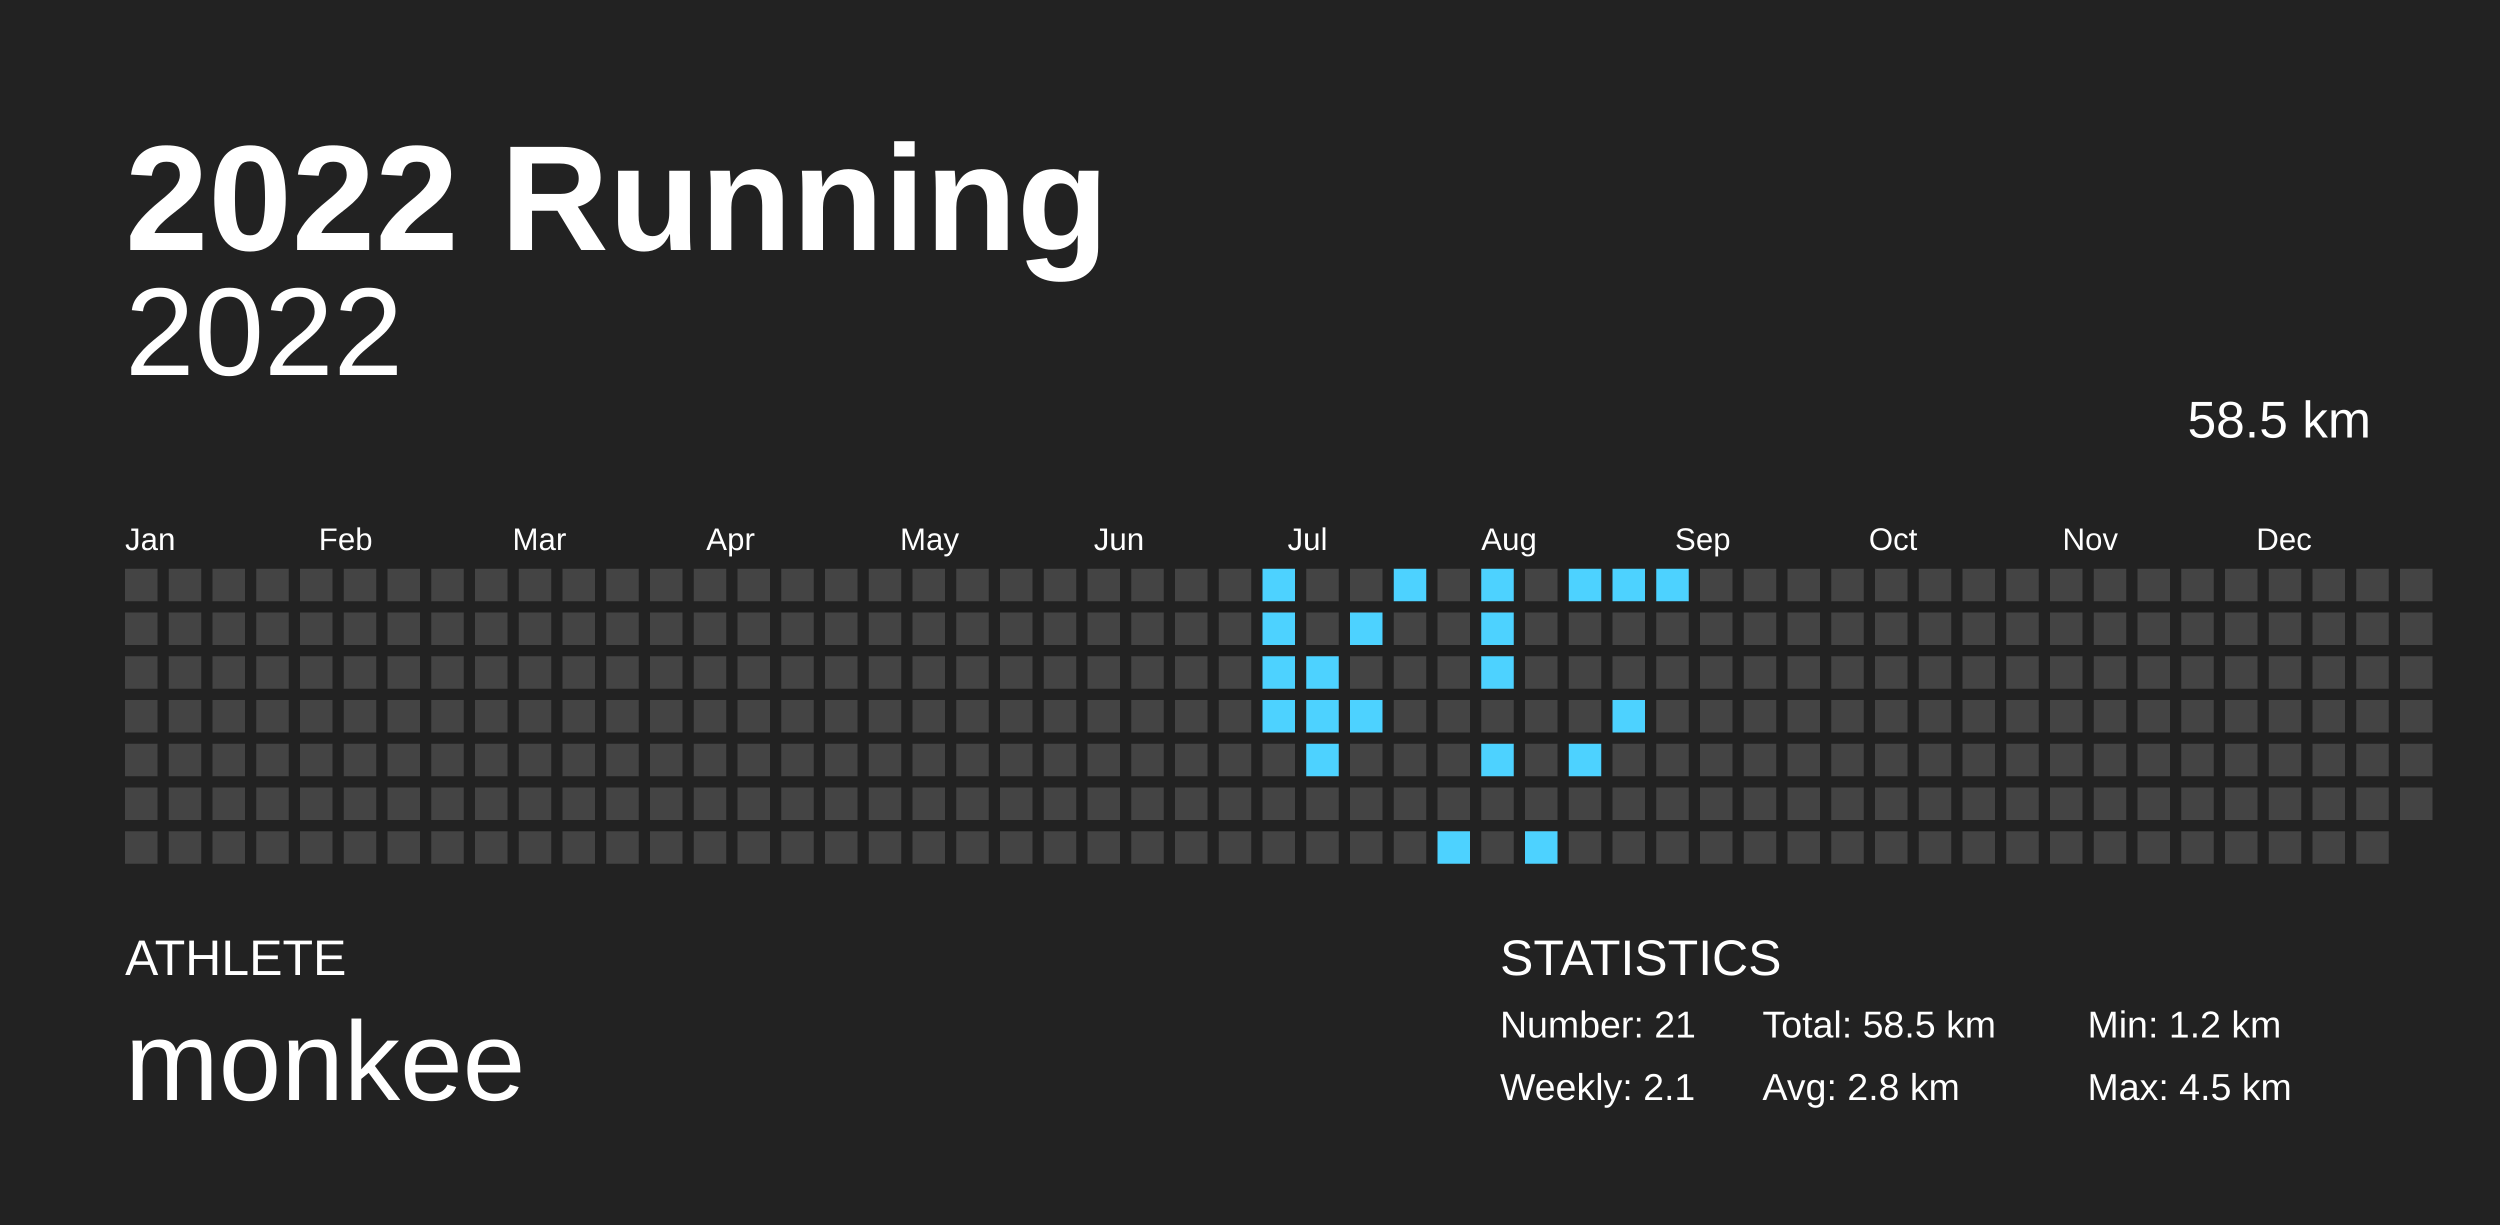
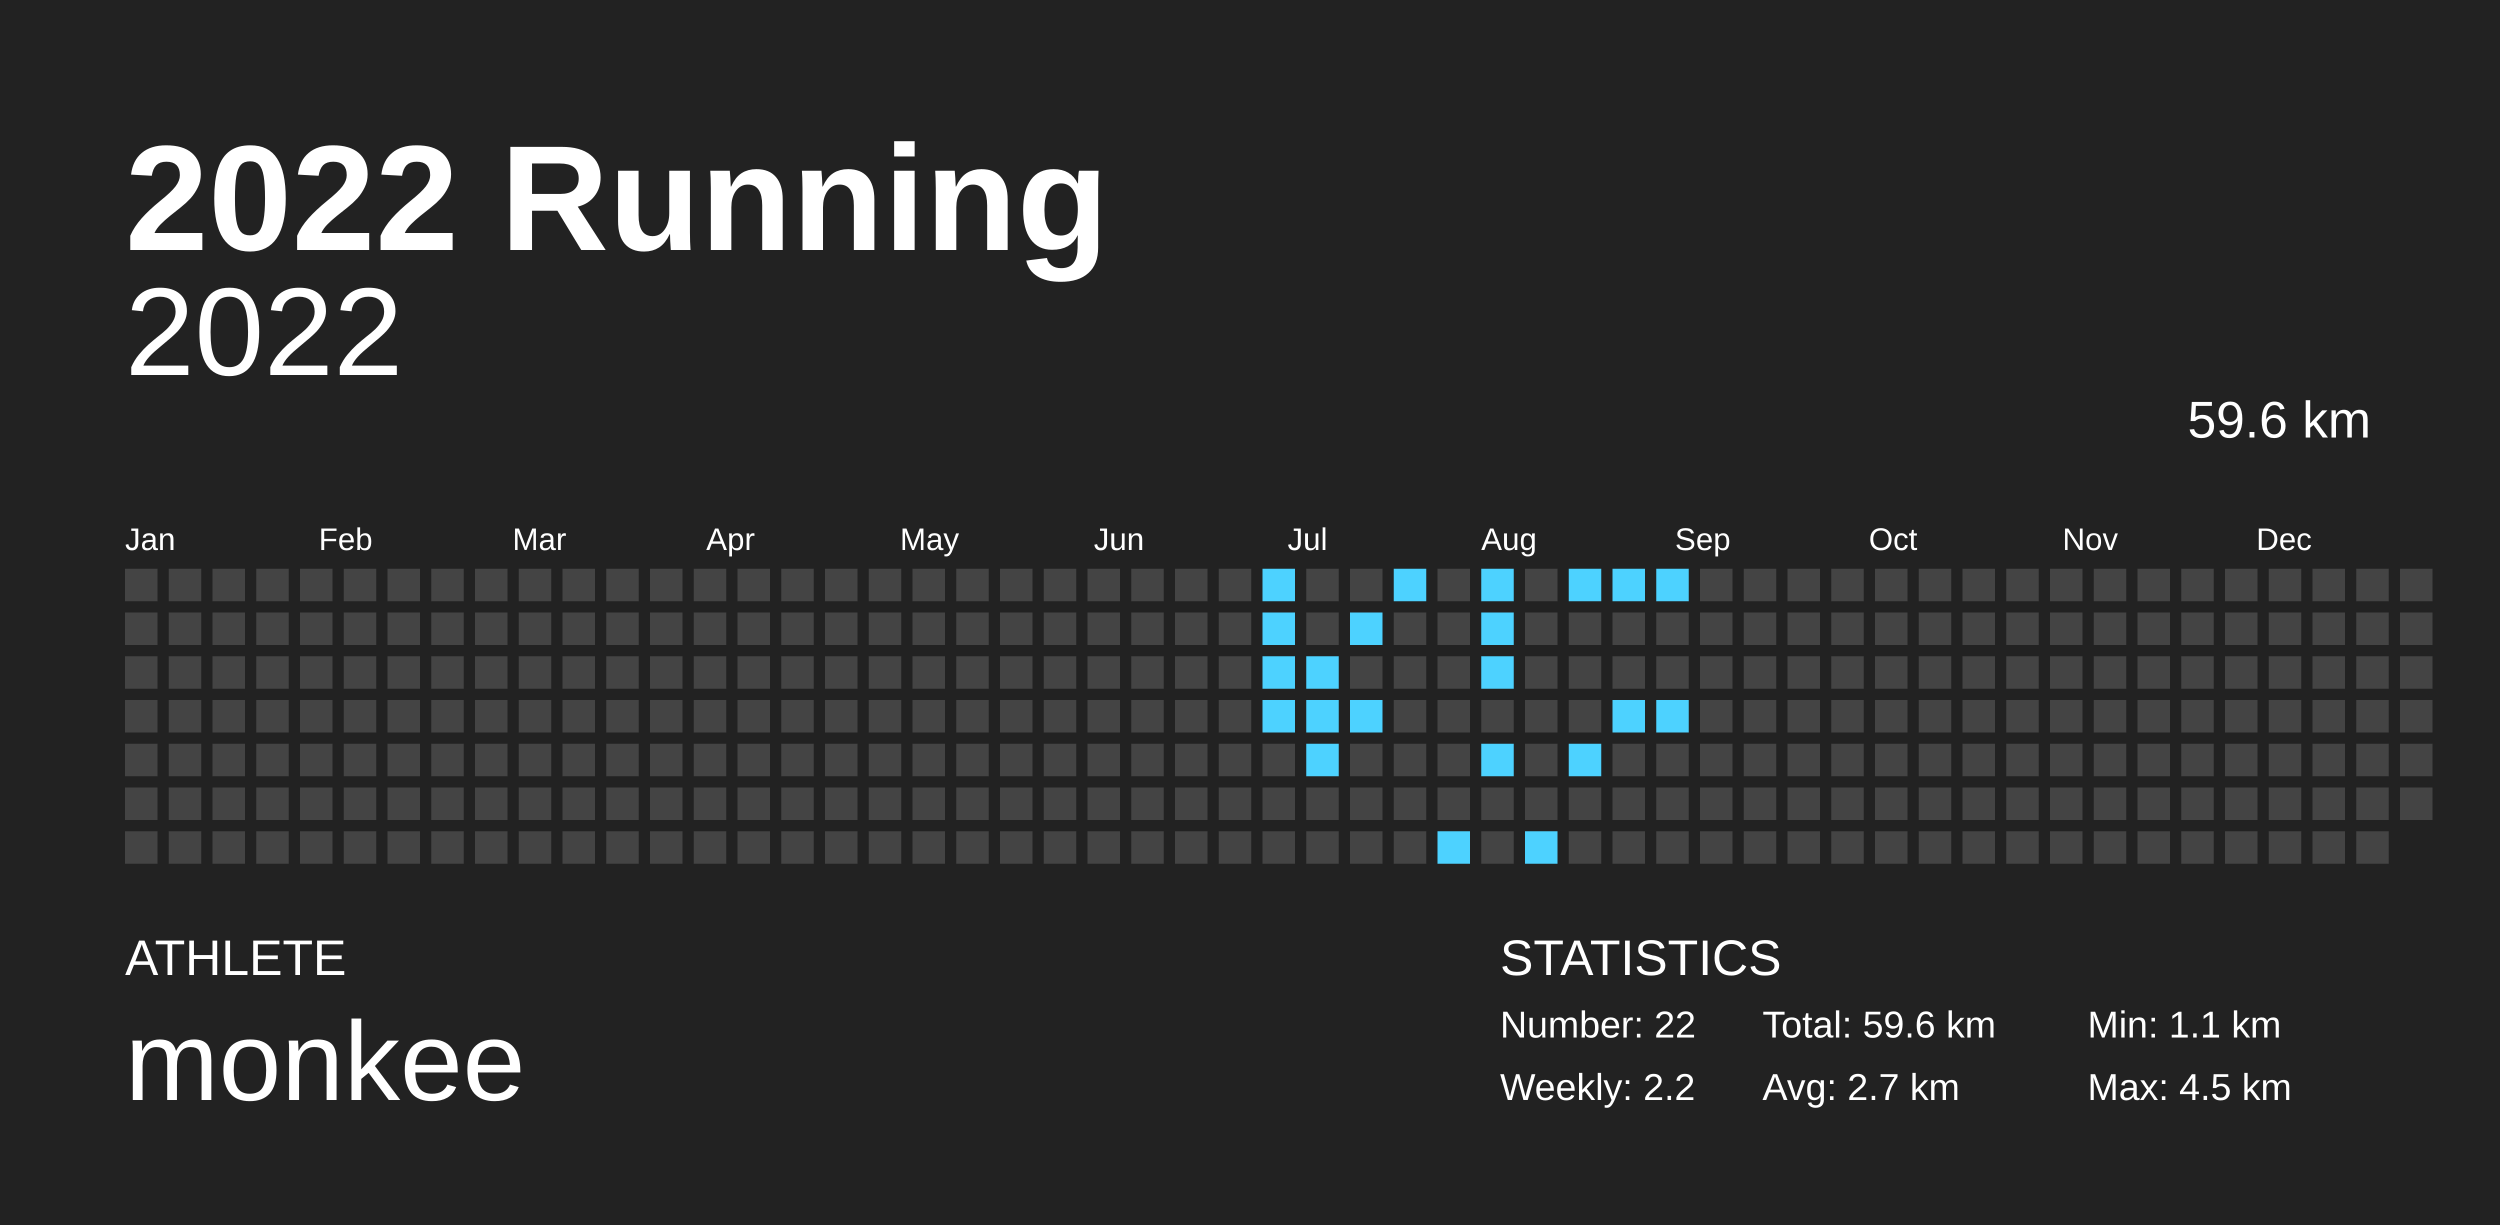
<svg xmlns="http://www.w3.org/2000/svg" baseProfile="full" height="98mm" version="1.1" viewBox="0,0,200,98" width="200mm">
  <defs />
  <rect fill="#222222" height="98" width="200" x="0" y="0" />
  <text fill="#FFFFFF" style="font-size:12px; font-family:Arial; font-weight:bold;" x="10" y="20">2022 Running</text>
  <text fill="#FFFFFF" style="font-size:4px; font-family:Arial" x="10" y="78">ATHLETE</text>
  <text fill="#FFFFFF" style="font-size:9px; font-family:Arial" x="10" y="88">monkee</text>
  <text fill="#FFFFFF" style="font-size:4px; font-family:Arial" x="120" y="78">STATISTICS</text>
-   <text fill="#FFFFFF" style="font-size:3px; font-family:Arial" x="120" y="83">Number: 21</text>
-   <text fill="#FFFFFF" style="font-size:3px; font-family:Arial" x="120" y="88">Weekly: 2.1</text>
-   <text fill="#FFFFFF" style="font-size:3px; font-family:Arial" x="141" y="83">Total: 58.5 km</text>
-   <text fill="#FFFFFF" style="font-size:3px; font-family:Arial" x="141" y="88">Avg: 2.8 km</text>
-   <text fill="#FFFFFF" style="font-size:3px; font-family:Arial" x="167" y="83">Min: 1.2 km</text>
+   <text fill="#FFFFFF" style="font-size:3px; font-family:Arial" x="120" y="83">Number: 22</text>
+   <text fill="#FFFFFF" style="font-size:3px; font-family:Arial" x="120" y="88">Weekly: 2.2</text>
+   <text fill="#FFFFFF" style="font-size:3px; font-family:Arial" x="141" y="83">Total: 59.6 km</text>
+   <text fill="#FFFFFF" style="font-size:3px; font-family:Arial" x="141" y="88">Avg: 2.7 km</text>
+   <text fill="#FFFFFF" style="font-size:3px; font-family:Arial" x="167" y="83">Min: 1.1 km</text>
  <text fill="#FFFFFF" style="font-size:3px; font-family:Arial" x="167" y="88">Max: 4.5 km</text>
  <text alignment-baseline="hanging" fill="#FFFFFF" style="font-size:10.0px; font-family:Arial;" x="10" y="30">2022</text>
-   <text alignment-baseline="hanging" fill="#FFFFFF" style="font-size:4.125px; font-family:Arial;" x="175" y="35">58.5 km</text>
+   <text alignment-baseline="hanging" fill="#FFFFFF" style="font-size:4.125px; font-family:Arial;" x="175" y="35">59.6 km</text>
  <text fill="#FFFFFF" style="font-size:2.5px; font-family:Arial" x="10.0" y="44">Jan</text>
  <text fill="#FFFFFF" style="font-size:2.5px; font-family:Arial" x="25.5" y="44">Feb</text>
  <text fill="#FFFFFF" style="font-size:2.5px; font-family:Arial" x="41.0" y="44">Mar</text>
  <text fill="#FFFFFF" style="font-size:2.5px; font-family:Arial" x="56.5" y="44">Apr</text>
  <text fill="#FFFFFF" style="font-size:2.5px; font-family:Arial" x="72.0" y="44">May</text>
  <text fill="#FFFFFF" style="font-size:2.5px; font-family:Arial" x="87.5" y="44">Jun</text>
  <text fill="#FFFFFF" style="font-size:2.5px; font-family:Arial" x="103.0" y="44">Jul</text>
  <text fill="#FFFFFF" style="font-size:2.5px; font-family:Arial" x="118.5" y="44">Aug</text>
  <text fill="#FFFFFF" style="font-size:2.5px; font-family:Arial" x="134.0" y="44">Sep</text>
  <text fill="#FFFFFF" style="font-size:2.5px; font-family:Arial" x="149.5" y="44">Oct</text>
  <text fill="#FFFFFF" style="font-size:2.5px; font-family:Arial" x="165.0" y="44">Nov</text>
  <text fill="#FFFFFF" style="font-size:2.5px; font-family:Arial" x="180.5" y="44">Dec</text>
  <rect fill="#444444" height="2.6" width="2.6" x="10.0" y="45.5" />
  <rect fill="#444444" height="2.6" width="2.6" x="10.0" y="49.0" />
  <rect fill="#444444" height="2.6" width="2.6" x="10.0" y="52.5" />
  <rect fill="#444444" height="2.6" width="2.6" x="10.0" y="56.0" />
  <rect fill="#444444" height="2.6" width="2.6" x="10.0" y="59.5" />
  <rect fill="#444444" height="2.6" width="2.6" x="10.0" y="63.0" />
  <rect fill="#444444" height="2.6" width="2.6" x="10.0" y="66.5" />
  <rect fill="#444444" height="2.6" width="2.6" x="13.5" y="45.5" />
  <rect fill="#444444" height="2.6" width="2.6" x="13.5" y="49.0" />
  <rect fill="#444444" height="2.6" width="2.6" x="13.5" y="52.5" />
  <rect fill="#444444" height="2.6" width="2.6" x="13.5" y="56.0" />
  <rect fill="#444444" height="2.6" width="2.6" x="13.5" y="59.5" />
  <rect fill="#444444" height="2.6" width="2.6" x="13.5" y="63.0" />
  <rect fill="#444444" height="2.6" width="2.6" x="13.5" y="66.5" />
  <rect fill="#444444" height="2.6" width="2.6" x="17.0" y="45.5" />
  <rect fill="#444444" height="2.6" width="2.6" x="17.0" y="49.0" />
  <rect fill="#444444" height="2.6" width="2.6" x="17.0" y="52.5" />
  <rect fill="#444444" height="2.6" width="2.6" x="17.0" y="56.0" />
  <rect fill="#444444" height="2.6" width="2.6" x="17.0" y="59.5" />
  <rect fill="#444444" height="2.6" width="2.6" x="17.0" y="63.0" />
  <rect fill="#444444" height="2.6" width="2.6" x="17.0" y="66.5" />
  <rect fill="#444444" height="2.6" width="2.6" x="20.5" y="45.5" />
  <rect fill="#444444" height="2.6" width="2.6" x="20.5" y="49.0" />
  <rect fill="#444444" height="2.6" width="2.6" x="20.5" y="52.5" />
  <rect fill="#444444" height="2.6" width="2.6" x="20.5" y="56.0" />
  <rect fill="#444444" height="2.6" width="2.6" x="20.5" y="59.5" />
  <rect fill="#444444" height="2.6" width="2.6" x="20.5" y="63.0" />
  <rect fill="#444444" height="2.6" width="2.6" x="20.5" y="66.5" />
  <rect fill="#444444" height="2.6" width="2.6" x="24.0" y="45.5" />
  <rect fill="#444444" height="2.6" width="2.6" x="24.0" y="49.0" />
  <rect fill="#444444" height="2.6" width="2.6" x="24.0" y="52.5" />
  <rect fill="#444444" height="2.6" width="2.6" x="24.0" y="56.0" />
  <rect fill="#444444" height="2.6" width="2.6" x="24.0" y="59.5" />
  <rect fill="#444444" height="2.6" width="2.6" x="24.0" y="63.0" />
  <rect fill="#444444" height="2.6" width="2.6" x="24.0" y="66.5" />
  <rect fill="#444444" height="2.6" width="2.6" x="27.5" y="45.5" />
  <rect fill="#444444" height="2.6" width="2.6" x="27.5" y="49.0" />
  <rect fill="#444444" height="2.6" width="2.6" x="27.5" y="52.5" />
  <rect fill="#444444" height="2.6" width="2.6" x="27.5" y="56.0" />
  <rect fill="#444444" height="2.6" width="2.6" x="27.5" y="59.5" />
  <rect fill="#444444" height="2.6" width="2.6" x="27.5" y="63.0" />
  <rect fill="#444444" height="2.6" width="2.6" x="27.5" y="66.5" />
  <rect fill="#444444" height="2.6" width="2.6" x="31.0" y="45.5" />
  <rect fill="#444444" height="2.6" width="2.6" x="31.0" y="49.0" />
  <rect fill="#444444" height="2.6" width="2.6" x="31.0" y="52.5" />
  <rect fill="#444444" height="2.6" width="2.6" x="31.0" y="56.0" />
  <rect fill="#444444" height="2.6" width="2.6" x="31.0" y="59.5" />
  <rect fill="#444444" height="2.6" width="2.6" x="31.0" y="63.0" />
  <rect fill="#444444" height="2.6" width="2.6" x="31.0" y="66.5" />
  <rect fill="#444444" height="2.6" width="2.6" x="34.5" y="45.5" />
  <rect fill="#444444" height="2.6" width="2.6" x="34.5" y="49.0" />
  <rect fill="#444444" height="2.6" width="2.6" x="34.5" y="52.5" />
  <rect fill="#444444" height="2.6" width="2.6" x="34.5" y="56.0" />
  <rect fill="#444444" height="2.6" width="2.6" x="34.5" y="59.5" />
  <rect fill="#444444" height="2.6" width="2.6" x="34.5" y="63.0" />
  <rect fill="#444444" height="2.6" width="2.6" x="34.5" y="66.5" />
  <rect fill="#444444" height="2.6" width="2.6" x="38.0" y="45.5" />
  <rect fill="#444444" height="2.6" width="2.6" x="38.0" y="49.0" />
  <rect fill="#444444" height="2.6" width="2.6" x="38.0" y="52.5" />
  <rect fill="#444444" height="2.6" width="2.6" x="38.0" y="56.0" />
  <rect fill="#444444" height="2.6" width="2.6" x="38.0" y="59.5" />
  <rect fill="#444444" height="2.6" width="2.6" x="38.0" y="63.0" />
  <rect fill="#444444" height="2.6" width="2.6" x="38.0" y="66.5" />
  <rect fill="#444444" height="2.6" width="2.6" x="41.5" y="45.5" />
  <rect fill="#444444" height="2.6" width="2.6" x="41.5" y="49.0" />
  <rect fill="#444444" height="2.6" width="2.6" x="41.5" y="52.5" />
  <rect fill="#444444" height="2.6" width="2.6" x="41.5" y="56.0" />
  <rect fill="#444444" height="2.6" width="2.6" x="41.5" y="59.5" />
  <rect fill="#444444" height="2.6" width="2.6" x="41.5" y="63.0" />
  <rect fill="#444444" height="2.6" width="2.6" x="41.5" y="66.5" />
  <rect fill="#444444" height="2.6" width="2.6" x="45.0" y="45.5" />
  <rect fill="#444444" height="2.6" width="2.6" x="45.0" y="49.0" />
  <rect fill="#444444" height="2.6" width="2.6" x="45.0" y="52.5" />
  <rect fill="#444444" height="2.6" width="2.6" x="45.0" y="56.0" />
  <rect fill="#444444" height="2.6" width="2.6" x="45.0" y="59.5" />
  <rect fill="#444444" height="2.6" width="2.6" x="45.0" y="63.0" />
  <rect fill="#444444" height="2.6" width="2.6" x="45.0" y="66.5" />
  <rect fill="#444444" height="2.6" width="2.6" x="48.5" y="45.5" />
  <rect fill="#444444" height="2.6" width="2.6" x="48.5" y="49.0" />
  <rect fill="#444444" height="2.6" width="2.6" x="48.5" y="52.5" />
  <rect fill="#444444" height="2.6" width="2.6" x="48.5" y="56.0" />
  <rect fill="#444444" height="2.6" width="2.6" x="48.5" y="59.5" />
  <rect fill="#444444" height="2.6" width="2.6" x="48.5" y="63.0" />
  <rect fill="#444444" height="2.6" width="2.6" x="48.5" y="66.5" />
  <rect fill="#444444" height="2.6" width="2.6" x="52.0" y="45.5" />
  <rect fill="#444444" height="2.6" width="2.6" x="52.0" y="49.0" />
  <rect fill="#444444" height="2.6" width="2.6" x="52.0" y="52.5" />
  <rect fill="#444444" height="2.6" width="2.6" x="52.0" y="56.0" />
  <rect fill="#444444" height="2.6" width="2.6" x="52.0" y="59.5" />
  <rect fill="#444444" height="2.6" width="2.6" x="52.0" y="63.0" />
  <rect fill="#444444" height="2.6" width="2.6" x="52.0" y="66.5" />
  <rect fill="#444444" height="2.6" width="2.6" x="55.5" y="45.5" />
  <rect fill="#444444" height="2.6" width="2.6" x="55.5" y="49.0" />
  <rect fill="#444444" height="2.6" width="2.6" x="55.5" y="52.5" />
  <rect fill="#444444" height="2.6" width="2.6" x="55.5" y="56.0" />
  <rect fill="#444444" height="2.6" width="2.6" x="55.5" y="59.5" />
  <rect fill="#444444" height="2.6" width="2.6" x="55.5" y="63.0" />
  <rect fill="#444444" height="2.6" width="2.6" x="55.5" y="66.5" />
  <rect fill="#444444" height="2.6" width="2.6" x="59.0" y="45.5" />
  <rect fill="#444444" height="2.6" width="2.6" x="59.0" y="49.0" />
  <rect fill="#444444" height="2.6" width="2.6" x="59.0" y="52.5" />
  <rect fill="#444444" height="2.6" width="2.6" x="59.0" y="56.0" />
  <rect fill="#444444" height="2.6" width="2.6" x="59.0" y="59.5" />
  <rect fill="#444444" height="2.6" width="2.6" x="59.0" y="63.0" />
  <rect fill="#444444" height="2.6" width="2.6" x="59.0" y="66.5" />
  <rect fill="#444444" height="2.6" width="2.6" x="62.5" y="45.5" />
  <rect fill="#444444" height="2.6" width="2.6" x="62.5" y="49.0" />
  <rect fill="#444444" height="2.6" width="2.6" x="62.5" y="52.5" />
  <rect fill="#444444" height="2.6" width="2.6" x="62.5" y="56.0" />
  <rect fill="#444444" height="2.6" width="2.6" x="62.5" y="59.5" />
  <rect fill="#444444" height="2.6" width="2.6" x="62.5" y="63.0" />
  <rect fill="#444444" height="2.6" width="2.6" x="62.5" y="66.5" />
  <rect fill="#444444" height="2.6" width="2.6" x="66.0" y="45.5" />
  <rect fill="#444444" height="2.6" width="2.6" x="66.0" y="49.0" />
  <rect fill="#444444" height="2.6" width="2.6" x="66.0" y="52.5" />
  <rect fill="#444444" height="2.6" width="2.6" x="66.0" y="56.0" />
  <rect fill="#444444" height="2.6" width="2.6" x="66.0" y="59.5" />
  <rect fill="#444444" height="2.6" width="2.6" x="66.0" y="63.0" />
  <rect fill="#444444" height="2.6" width="2.6" x="66.0" y="66.5" />
  <rect fill="#444444" height="2.6" width="2.6" x="69.5" y="45.5" />
  <rect fill="#444444" height="2.6" width="2.6" x="69.5" y="49.0" />
  <rect fill="#444444" height="2.6" width="2.6" x="69.5" y="52.5" />
  <rect fill="#444444" height="2.6" width="2.6" x="69.5" y="56.0" />
  <rect fill="#444444" height="2.6" width="2.6" x="69.5" y="59.5" />
  <rect fill="#444444" height="2.6" width="2.6" x="69.5" y="63.0" />
  <rect fill="#444444" height="2.6" width="2.6" x="69.5" y="66.5" />
  <rect fill="#444444" height="2.6" width="2.6" x="73.0" y="45.5" />
  <rect fill="#444444" height="2.6" width="2.6" x="73.0" y="49.0" />
  <rect fill="#444444" height="2.6" width="2.6" x="73.0" y="52.5" />
  <rect fill="#444444" height="2.6" width="2.6" x="73.0" y="56.0" />
  <rect fill="#444444" height="2.6" width="2.6" x="73.0" y="59.5" />
  <rect fill="#444444" height="2.6" width="2.6" x="73.0" y="63.0" />
  <rect fill="#444444" height="2.6" width="2.6" x="73.0" y="66.5" />
  <rect fill="#444444" height="2.6" width="2.6" x="76.5" y="45.5" />
  <rect fill="#444444" height="2.6" width="2.6" x="76.5" y="49.0" />
  <rect fill="#444444" height="2.6" width="2.6" x="76.5" y="52.5" />
  <rect fill="#444444" height="2.6" width="2.6" x="76.5" y="56.0" />
  <rect fill="#444444" height="2.6" width="2.6" x="76.5" y="59.5" />
  <rect fill="#444444" height="2.6" width="2.6" x="76.5" y="63.0" />
  <rect fill="#444444" height="2.6" width="2.6" x="76.5" y="66.5" />
  <rect fill="#444444" height="2.6" width="2.6" x="80.0" y="45.5" />
  <rect fill="#444444" height="2.6" width="2.6" x="80.0" y="49.0" />
  <rect fill="#444444" height="2.6" width="2.6" x="80.0" y="52.5" />
  <rect fill="#444444" height="2.6" width="2.6" x="80.0" y="56.0" />
  <rect fill="#444444" height="2.6" width="2.6" x="80.0" y="59.5" />
  <rect fill="#444444" height="2.6" width="2.6" x="80.0" y="63.0" />
  <rect fill="#444444" height="2.6" width="2.6" x="80.0" y="66.5" />
  <rect fill="#444444" height="2.6" width="2.6" x="83.5" y="45.5" />
  <rect fill="#444444" height="2.6" width="2.6" x="83.5" y="49.0" />
  <rect fill="#444444" height="2.6" width="2.6" x="83.5" y="52.5" />
  <rect fill="#444444" height="2.6" width="2.6" x="83.5" y="56.0" />
  <rect fill="#444444" height="2.6" width="2.6" x="83.5" y="59.5" />
  <rect fill="#444444" height="2.6" width="2.6" x="83.5" y="63.0" />
  <rect fill="#444444" height="2.6" width="2.6" x="83.5" y="66.5" />
  <rect fill="#444444" height="2.6" width="2.6" x="87.0" y="45.5" />
  <rect fill="#444444" height="2.6" width="2.6" x="87.0" y="49.0" />
  <rect fill="#444444" height="2.6" width="2.6" x="87.0" y="52.5" />
  <rect fill="#444444" height="2.6" width="2.6" x="87.0" y="56.0" />
  <rect fill="#444444" height="2.6" width="2.6" x="87.0" y="59.5" />
  <rect fill="#444444" height="2.6" width="2.6" x="87.0" y="63.0" />
  <rect fill="#444444" height="2.6" width="2.6" x="87.0" y="66.5" />
  <rect fill="#444444" height="2.6" width="2.6" x="90.5" y="45.5" />
  <rect fill="#444444" height="2.6" width="2.6" x="90.5" y="49.0" />
  <rect fill="#444444" height="2.6" width="2.6" x="90.5" y="52.5" />
  <rect fill="#444444" height="2.6" width="2.6" x="90.5" y="56.0" />
  <rect fill="#444444" height="2.6" width="2.6" x="90.5" y="59.5" />
  <rect fill="#444444" height="2.6" width="2.6" x="90.5" y="63.0" />
  <rect fill="#444444" height="2.6" width="2.6" x="90.5" y="66.5" />
  <rect fill="#444444" height="2.6" width="2.6" x="94.0" y="45.5" />
  <rect fill="#444444" height="2.6" width="2.6" x="94.0" y="49.0" />
  <rect fill="#444444" height="2.6" width="2.6" x="94.0" y="52.5" />
  <rect fill="#444444" height="2.6" width="2.6" x="94.0" y="56.0" />
  <rect fill="#444444" height="2.6" width="2.6" x="94.0" y="59.5" />
  <rect fill="#444444" height="2.6" width="2.6" x="94.0" y="63.0" />
  <rect fill="#444444" height="2.6" width="2.6" x="94.0" y="66.5" />
  <rect fill="#444444" height="2.6" width="2.6" x="97.5" y="45.5" />
  <rect fill="#444444" height="2.6" width="2.6" x="97.5" y="49.0" />
  <rect fill="#444444" height="2.6" width="2.6" x="97.5" y="52.5" />
  <rect fill="#444444" height="2.6" width="2.6" x="97.5" y="56.0" />
  <rect fill="#444444" height="2.6" width="2.6" x="97.5" y="59.5" />
  <rect fill="#444444" height="2.6" width="2.6" x="97.5" y="63.0" />
  <rect fill="#444444" height="2.6" width="2.6" x="97.5" y="66.5" />
  <rect fill="#4dd2ff" height="2.6" width="2.6" x="101.0" y="45.5" />
  <rect fill="#4dd2ff" height="2.6" width="2.6" x="101.0" y="49.0" />
  <rect fill="#4dd2ff" height="2.6" width="2.6" x="101.0" y="52.5" />
  <rect fill="#4dd2ff" height="2.6" width="2.6" x="101.0" y="56.0" />
  <rect fill="#444444" height="2.6" width="2.6" x="101.0" y="59.5" />
  <rect fill="#444444" height="2.6" width="2.6" x="101.0" y="63.0" />
  <rect fill="#444444" height="2.6" width="2.6" x="101.0" y="66.5" />
  <rect fill="#444444" height="2.6" width="2.6" x="104.5" y="45.5" />
  <rect fill="#444444" height="2.6" width="2.6" x="104.5" y="49.0" />
  <rect fill="#4dd2ff" height="2.6" width="2.6" x="104.5" y="52.5" />
  <rect fill="#4dd2ff" height="2.6" width="2.6" x="104.5" y="56.0" />
  <rect fill="#4dd2ff" height="2.6" width="2.6" x="104.5" y="59.5" />
  <rect fill="#444444" height="2.6" width="2.6" x="104.5" y="63.0" />
  <rect fill="#444444" height="2.6" width="2.6" x="104.5" y="66.5" />
  <rect fill="#444444" height="2.6" width="2.6" x="108.0" y="45.5" />
  <rect fill="#4dd2ff" height="2.6" width="2.6" x="108.0" y="49.0" />
  <rect fill="#444444" height="2.6" width="2.6" x="108.0" y="52.5" />
  <rect fill="#4dd2ff" height="2.6" width="2.6" x="108.0" y="56.0" />
  <rect fill="#444444" height="2.6" width="2.6" x="108.0" y="59.5" />
  <rect fill="#444444" height="2.6" width="2.6" x="108.0" y="63.0" />
  <rect fill="#444444" height="2.6" width="2.6" x="108.0" y="66.5" />
  <rect fill="#4dd2ff" height="2.6" width="2.6" x="111.5" y="45.5" />
  <rect fill="#444444" height="2.6" width="2.6" x="111.5" y="49.0" />
  <rect fill="#444444" height="2.6" width="2.6" x="111.5" y="52.5" />
  <rect fill="#444444" height="2.6" width="2.6" x="111.5" y="56.0" />
  <rect fill="#444444" height="2.6" width="2.6" x="111.5" y="59.5" />
  <rect fill="#444444" height="2.6" width="2.6" x="111.5" y="63.0" />
  <rect fill="#444444" height="2.6" width="2.6" x="111.5" y="66.5" />
  <rect fill="#444444" height="2.6" width="2.6" x="115.0" y="45.5" />
  <rect fill="#444444" height="2.6" width="2.6" x="115.0" y="49.0" />
  <rect fill="#444444" height="2.6" width="2.6" x="115.0" y="52.5" />
  <rect fill="#444444" height="2.6" width="2.6" x="115.0" y="56.0" />
  <rect fill="#444444" height="2.6" width="2.6" x="115.0" y="59.5" />
  <rect fill="#444444" height="2.6" width="2.6" x="115.0" y="63.0" />
  <rect fill="#4dd2ff" height="2.6" width="2.6" x="115.0" y="66.5" />
  <rect fill="#4dd2ff" height="2.6" width="2.6" x="118.5" y="45.5" />
  <rect fill="#4dd2ff" height="2.6" width="2.6" x="118.5" y="49.0" />
  <rect fill="#4dd2ff" height="2.6" width="2.6" x="118.5" y="52.5" />
  <rect fill="#444444" height="2.6" width="2.6" x="118.5" y="56.0" />
  <rect fill="#4dd2ff" height="2.6" width="2.6" x="118.5" y="59.5" />
  <rect fill="#444444" height="2.6" width="2.6" x="118.5" y="63.0" />
  <rect fill="#444444" height="2.6" width="2.6" x="118.5" y="66.5" />
  <rect fill="#444444" height="2.6" width="2.6" x="122.0" y="45.5" />
  <rect fill="#444444" height="2.6" width="2.6" x="122.0" y="49.0" />
  <rect fill="#444444" height="2.6" width="2.6" x="122.0" y="52.5" />
  <rect fill="#444444" height="2.6" width="2.6" x="122.0" y="56.0" />
  <rect fill="#444444" height="2.6" width="2.6" x="122.0" y="59.5" />
  <rect fill="#444444" height="2.6" width="2.6" x="122.0" y="63.0" />
  <rect fill="#4dd2ff" height="2.6" width="2.6" x="122.0" y="66.5" />
  <rect fill="#4dd2ff" height="2.6" width="2.6" x="125.5" y="45.5" />
  <rect fill="#444444" height="2.6" width="2.6" x="125.5" y="49.0" />
  <rect fill="#444444" height="2.6" width="2.6" x="125.5" y="52.5" />
  <rect fill="#444444" height="2.6" width="2.6" x="125.5" y="56.0" />
  <rect fill="#4dd2ff" height="2.6" width="2.6" x="125.5" y="59.5" />
  <rect fill="#444444" height="2.6" width="2.6" x="125.5" y="63.0" />
  <rect fill="#444444" height="2.6" width="2.6" x="125.5" y="66.5" />
  <rect fill="#4dd2ff" height="2.6" width="2.6" x="129.0" y="45.5" />
  <rect fill="#444444" height="2.6" width="2.6" x="129.0" y="49.0" />
  <rect fill="#444444" height="2.6" width="2.6" x="129.0" y="52.5" />
  <rect fill="#4dd2ff" height="2.6" width="2.6" x="129.0" y="56.0" />
  <rect fill="#444444" height="2.6" width="2.6" x="129.0" y="59.5" />
  <rect fill="#444444" height="2.6" width="2.6" x="129.0" y="63.0" />
  <rect fill="#444444" height="2.6" width="2.6" x="129.0" y="66.5" />
  <rect fill="#4dd2ff" height="2.6" width="2.6" x="132.5" y="45.5" />
  <rect fill="#444444" height="2.6" width="2.6" x="132.5" y="49.0" />
  <rect fill="#444444" height="2.6" width="2.6" x="132.5" y="52.5" />
-   <rect fill="#444444" height="2.6" width="2.6" x="132.5" y="56.0" />
+   <rect fill="#4dd2ff" height="2.6" width="2.6" x="132.5" y="56.0" />
  <rect fill="#444444" height="2.6" width="2.6" x="132.5" y="59.5" />
  <rect fill="#444444" height="2.6" width="2.6" x="132.5" y="63.0" />
  <rect fill="#444444" height="2.6" width="2.6" x="132.5" y="66.5" />
  <rect fill="#444444" height="2.6" width="2.6" x="136.0" y="45.5" />
  <rect fill="#444444" height="2.6" width="2.6" x="136.0" y="49.0" />
  <rect fill="#444444" height="2.6" width="2.6" x="136.0" y="52.5" />
  <rect fill="#444444" height="2.6" width="2.6" x="136.0" y="56.0" />
  <rect fill="#444444" height="2.6" width="2.6" x="136.0" y="59.5" />
  <rect fill="#444444" height="2.6" width="2.6" x="136.0" y="63.0" />
  <rect fill="#444444" height="2.6" width="2.6" x="136.0" y="66.5" />
  <rect fill="#444444" height="2.6" width="2.6" x="139.5" y="45.5" />
  <rect fill="#444444" height="2.6" width="2.6" x="139.5" y="49.0" />
  <rect fill="#444444" height="2.6" width="2.6" x="139.5" y="52.5" />
  <rect fill="#444444" height="2.6" width="2.6" x="139.5" y="56.0" />
  <rect fill="#444444" height="2.6" width="2.6" x="139.5" y="59.5" />
  <rect fill="#444444" height="2.6" width="2.6" x="139.5" y="63.0" />
  <rect fill="#444444" height="2.6" width="2.6" x="139.5" y="66.5" />
  <rect fill="#444444" height="2.6" width="2.6" x="143.0" y="45.5" />
  <rect fill="#444444" height="2.6" width="2.6" x="143.0" y="49.0" />
  <rect fill="#444444" height="2.6" width="2.6" x="143.0" y="52.5" />
  <rect fill="#444444" height="2.6" width="2.6" x="143.0" y="56.0" />
  <rect fill="#444444" height="2.6" width="2.6" x="143.0" y="59.5" />
  <rect fill="#444444" height="2.6" width="2.6" x="143.0" y="63.0" />
  <rect fill="#444444" height="2.6" width="2.6" x="143.0" y="66.5" />
  <rect fill="#444444" height="2.6" width="2.6" x="146.5" y="45.5" />
  <rect fill="#444444" height="2.6" width="2.6" x="146.5" y="49.0" />
  <rect fill="#444444" height="2.6" width="2.6" x="146.5" y="52.5" />
  <rect fill="#444444" height="2.6" width="2.6" x="146.5" y="56.0" />
  <rect fill="#444444" height="2.6" width="2.6" x="146.5" y="59.5" />
  <rect fill="#444444" height="2.6" width="2.6" x="146.5" y="63.0" />
  <rect fill="#444444" height="2.6" width="2.6" x="146.5" y="66.5" />
  <rect fill="#444444" height="2.6" width="2.6" x="150.0" y="45.5" />
  <rect fill="#444444" height="2.6" width="2.6" x="150.0" y="49.0" />
  <rect fill="#444444" height="2.6" width="2.6" x="150.0" y="52.5" />
  <rect fill="#444444" height="2.6" width="2.6" x="150.0" y="56.0" />
  <rect fill="#444444" height="2.6" width="2.6" x="150.0" y="59.5" />
  <rect fill="#444444" height="2.6" width="2.6" x="150.0" y="63.0" />
  <rect fill="#444444" height="2.6" width="2.6" x="150.0" y="66.5" />
  <rect fill="#444444" height="2.6" width="2.6" x="153.5" y="45.5" />
  <rect fill="#444444" height="2.6" width="2.6" x="153.5" y="49.0" />
  <rect fill="#444444" height="2.6" width="2.6" x="153.5" y="52.5" />
  <rect fill="#444444" height="2.6" width="2.6" x="153.5" y="56.0" />
  <rect fill="#444444" height="2.6" width="2.6" x="153.5" y="59.5" />
  <rect fill="#444444" height="2.6" width="2.6" x="153.5" y="63.0" />
  <rect fill="#444444" height="2.6" width="2.6" x="153.5" y="66.5" />
  <rect fill="#444444" height="2.6" width="2.6" x="157.0" y="45.5" />
  <rect fill="#444444" height="2.6" width="2.6" x="157.0" y="49.0" />
  <rect fill="#444444" height="2.6" width="2.6" x="157.0" y="52.5" />
  <rect fill="#444444" height="2.6" width="2.6" x="157.0" y="56.0" />
  <rect fill="#444444" height="2.6" width="2.6" x="157.0" y="59.5" />
  <rect fill="#444444" height="2.6" width="2.6" x="157.0" y="63.0" />
  <rect fill="#444444" height="2.6" width="2.6" x="157.0" y="66.5" />
  <rect fill="#444444" height="2.6" width="2.6" x="160.5" y="45.5" />
  <rect fill="#444444" height="2.6" width="2.6" x="160.5" y="49.0" />
  <rect fill="#444444" height="2.6" width="2.6" x="160.5" y="52.5" />
  <rect fill="#444444" height="2.6" width="2.6" x="160.5" y="56.0" />
  <rect fill="#444444" height="2.6" width="2.6" x="160.5" y="59.5" />
  <rect fill="#444444" height="2.6" width="2.6" x="160.5" y="63.0" />
  <rect fill="#444444" height="2.6" width="2.6" x="160.5" y="66.5" />
  <rect fill="#444444" height="2.6" width="2.6" x="164.0" y="45.5" />
  <rect fill="#444444" height="2.6" width="2.6" x="164.0" y="49.0" />
  <rect fill="#444444" height="2.6" width="2.6" x="164.0" y="52.5" />
  <rect fill="#444444" height="2.6" width="2.6" x="164.0" y="56.0" />
  <rect fill="#444444" height="2.6" width="2.6" x="164.0" y="59.5" />
  <rect fill="#444444" height="2.6" width="2.6" x="164.0" y="63.0" />
  <rect fill="#444444" height="2.6" width="2.6" x="164.0" y="66.5" />
  <rect fill="#444444" height="2.6" width="2.6" x="167.5" y="45.5" />
  <rect fill="#444444" height="2.6" width="2.6" x="167.5" y="49.0" />
  <rect fill="#444444" height="2.6" width="2.6" x="167.5" y="52.5" />
  <rect fill="#444444" height="2.6" width="2.6" x="167.5" y="56.0" />
  <rect fill="#444444" height="2.6" width="2.6" x="167.5" y="59.5" />
  <rect fill="#444444" height="2.6" width="2.6" x="167.5" y="63.0" />
  <rect fill="#444444" height="2.6" width="2.6" x="167.5" y="66.5" />
  <rect fill="#444444" height="2.6" width="2.6" x="171.0" y="45.5" />
  <rect fill="#444444" height="2.6" width="2.6" x="171.0" y="49.0" />
  <rect fill="#444444" height="2.6" width="2.6" x="171.0" y="52.5" />
  <rect fill="#444444" height="2.6" width="2.6" x="171.0" y="56.0" />
  <rect fill="#444444" height="2.6" width="2.6" x="171.0" y="59.5" />
  <rect fill="#444444" height="2.6" width="2.6" x="171.0" y="63.0" />
  <rect fill="#444444" height="2.6" width="2.6" x="171.0" y="66.5" />
  <rect fill="#444444" height="2.6" width="2.6" x="174.5" y="45.5" />
  <rect fill="#444444" height="2.6" width="2.6" x="174.5" y="49.0" />
  <rect fill="#444444" height="2.6" width="2.6" x="174.5" y="52.5" />
  <rect fill="#444444" height="2.6" width="2.6" x="174.5" y="56.0" />
  <rect fill="#444444" height="2.6" width="2.6" x="174.5" y="59.5" />
  <rect fill="#444444" height="2.6" width="2.6" x="174.5" y="63.0" />
  <rect fill="#444444" height="2.6" width="2.6" x="174.5" y="66.5" />
  <rect fill="#444444" height="2.6" width="2.6" x="178.0" y="45.5" />
  <rect fill="#444444" height="2.6" width="2.6" x="178.0" y="49.0" />
  <rect fill="#444444" height="2.6" width="2.6" x="178.0" y="52.5" />
  <rect fill="#444444" height="2.6" width="2.6" x="178.0" y="56.0" />
  <rect fill="#444444" height="2.6" width="2.6" x="178.0" y="59.5" />
  <rect fill="#444444" height="2.6" width="2.6" x="178.0" y="63.0" />
  <rect fill="#444444" height="2.6" width="2.6" x="178.0" y="66.5" />
  <rect fill="#444444" height="2.6" width="2.6" x="181.5" y="45.5" />
  <rect fill="#444444" height="2.6" width="2.6" x="181.5" y="49.0" />
  <rect fill="#444444" height="2.6" width="2.6" x="181.5" y="52.5" />
  <rect fill="#444444" height="2.6" width="2.6" x="181.5" y="56.0" />
  <rect fill="#444444" height="2.6" width="2.6" x="181.5" y="59.5" />
  <rect fill="#444444" height="2.6" width="2.6" x="181.5" y="63.0" />
  <rect fill="#444444" height="2.6" width="2.6" x="181.5" y="66.5" />
  <rect fill="#444444" height="2.6" width="2.6" x="185.0" y="45.5" />
  <rect fill="#444444" height="2.6" width="2.6" x="185.0" y="49.0" />
  <rect fill="#444444" height="2.6" width="2.6" x="185.0" y="52.5" />
  <rect fill="#444444" height="2.6" width="2.6" x="185.0" y="56.0" />
  <rect fill="#444444" height="2.6" width="2.6" x="185.0" y="59.5" />
  <rect fill="#444444" height="2.6" width="2.6" x="185.0" y="63.0" />
  <rect fill="#444444" height="2.6" width="2.6" x="185.0" y="66.5" />
  <rect fill="#444444" height="2.6" width="2.6" x="188.5" y="45.5" />
  <rect fill="#444444" height="2.6" width="2.6" x="188.5" y="49.0" />
  <rect fill="#444444" height="2.6" width="2.6" x="188.5" y="52.5" />
  <rect fill="#444444" height="2.6" width="2.6" x="188.5" y="56.0" />
  <rect fill="#444444" height="2.6" width="2.6" x="188.5" y="59.5" />
  <rect fill="#444444" height="2.6" width="2.6" x="188.5" y="63.0" />
  <rect fill="#444444" height="2.6" width="2.6" x="188.5" y="66.5" />
  <rect fill="#444444" height="2.6" width="2.6" x="192.0" y="45.5" />
  <rect fill="#444444" height="2.6" width="2.6" x="192.0" y="49.0" />
  <rect fill="#444444" height="2.6" width="2.6" x="192.0" y="52.5" />
  <rect fill="#444444" height="2.6" width="2.6" x="192.0" y="56.0" />
  <rect fill="#444444" height="2.6" width="2.6" x="192.0" y="59.5" />
  <rect fill="#444444" height="2.6" width="2.6" x="192.0" y="63.0" />
</svg>
